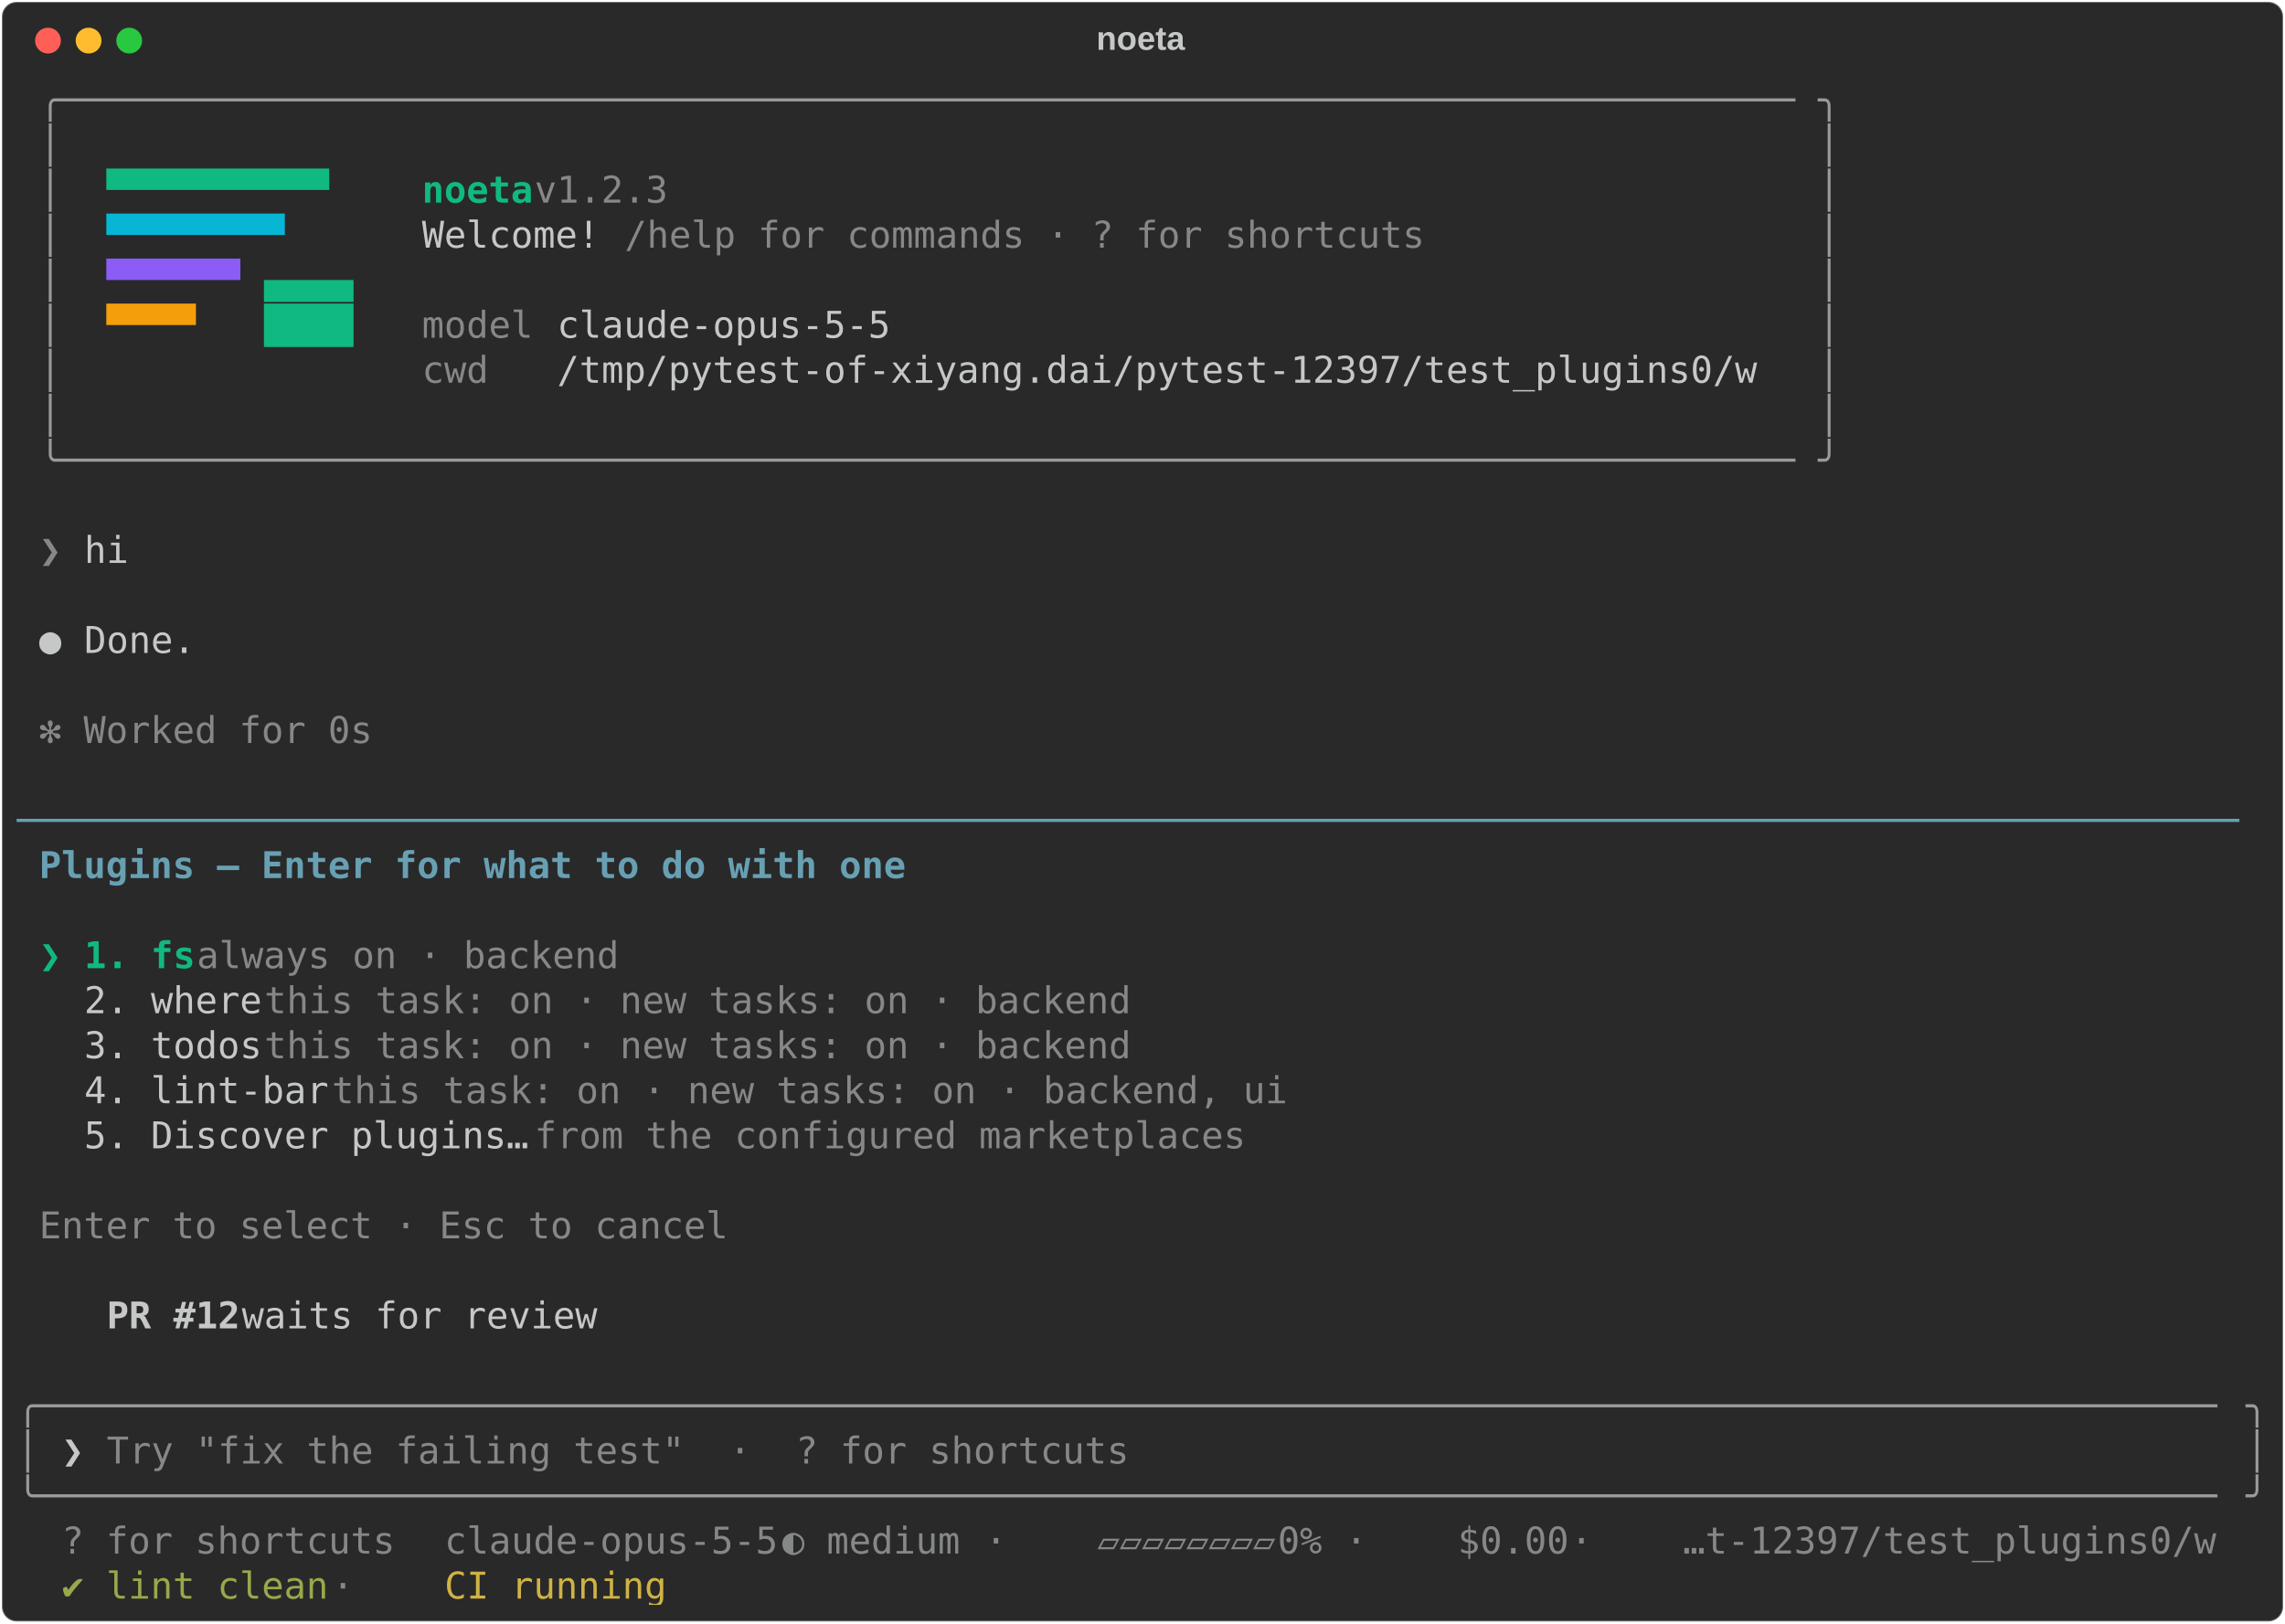
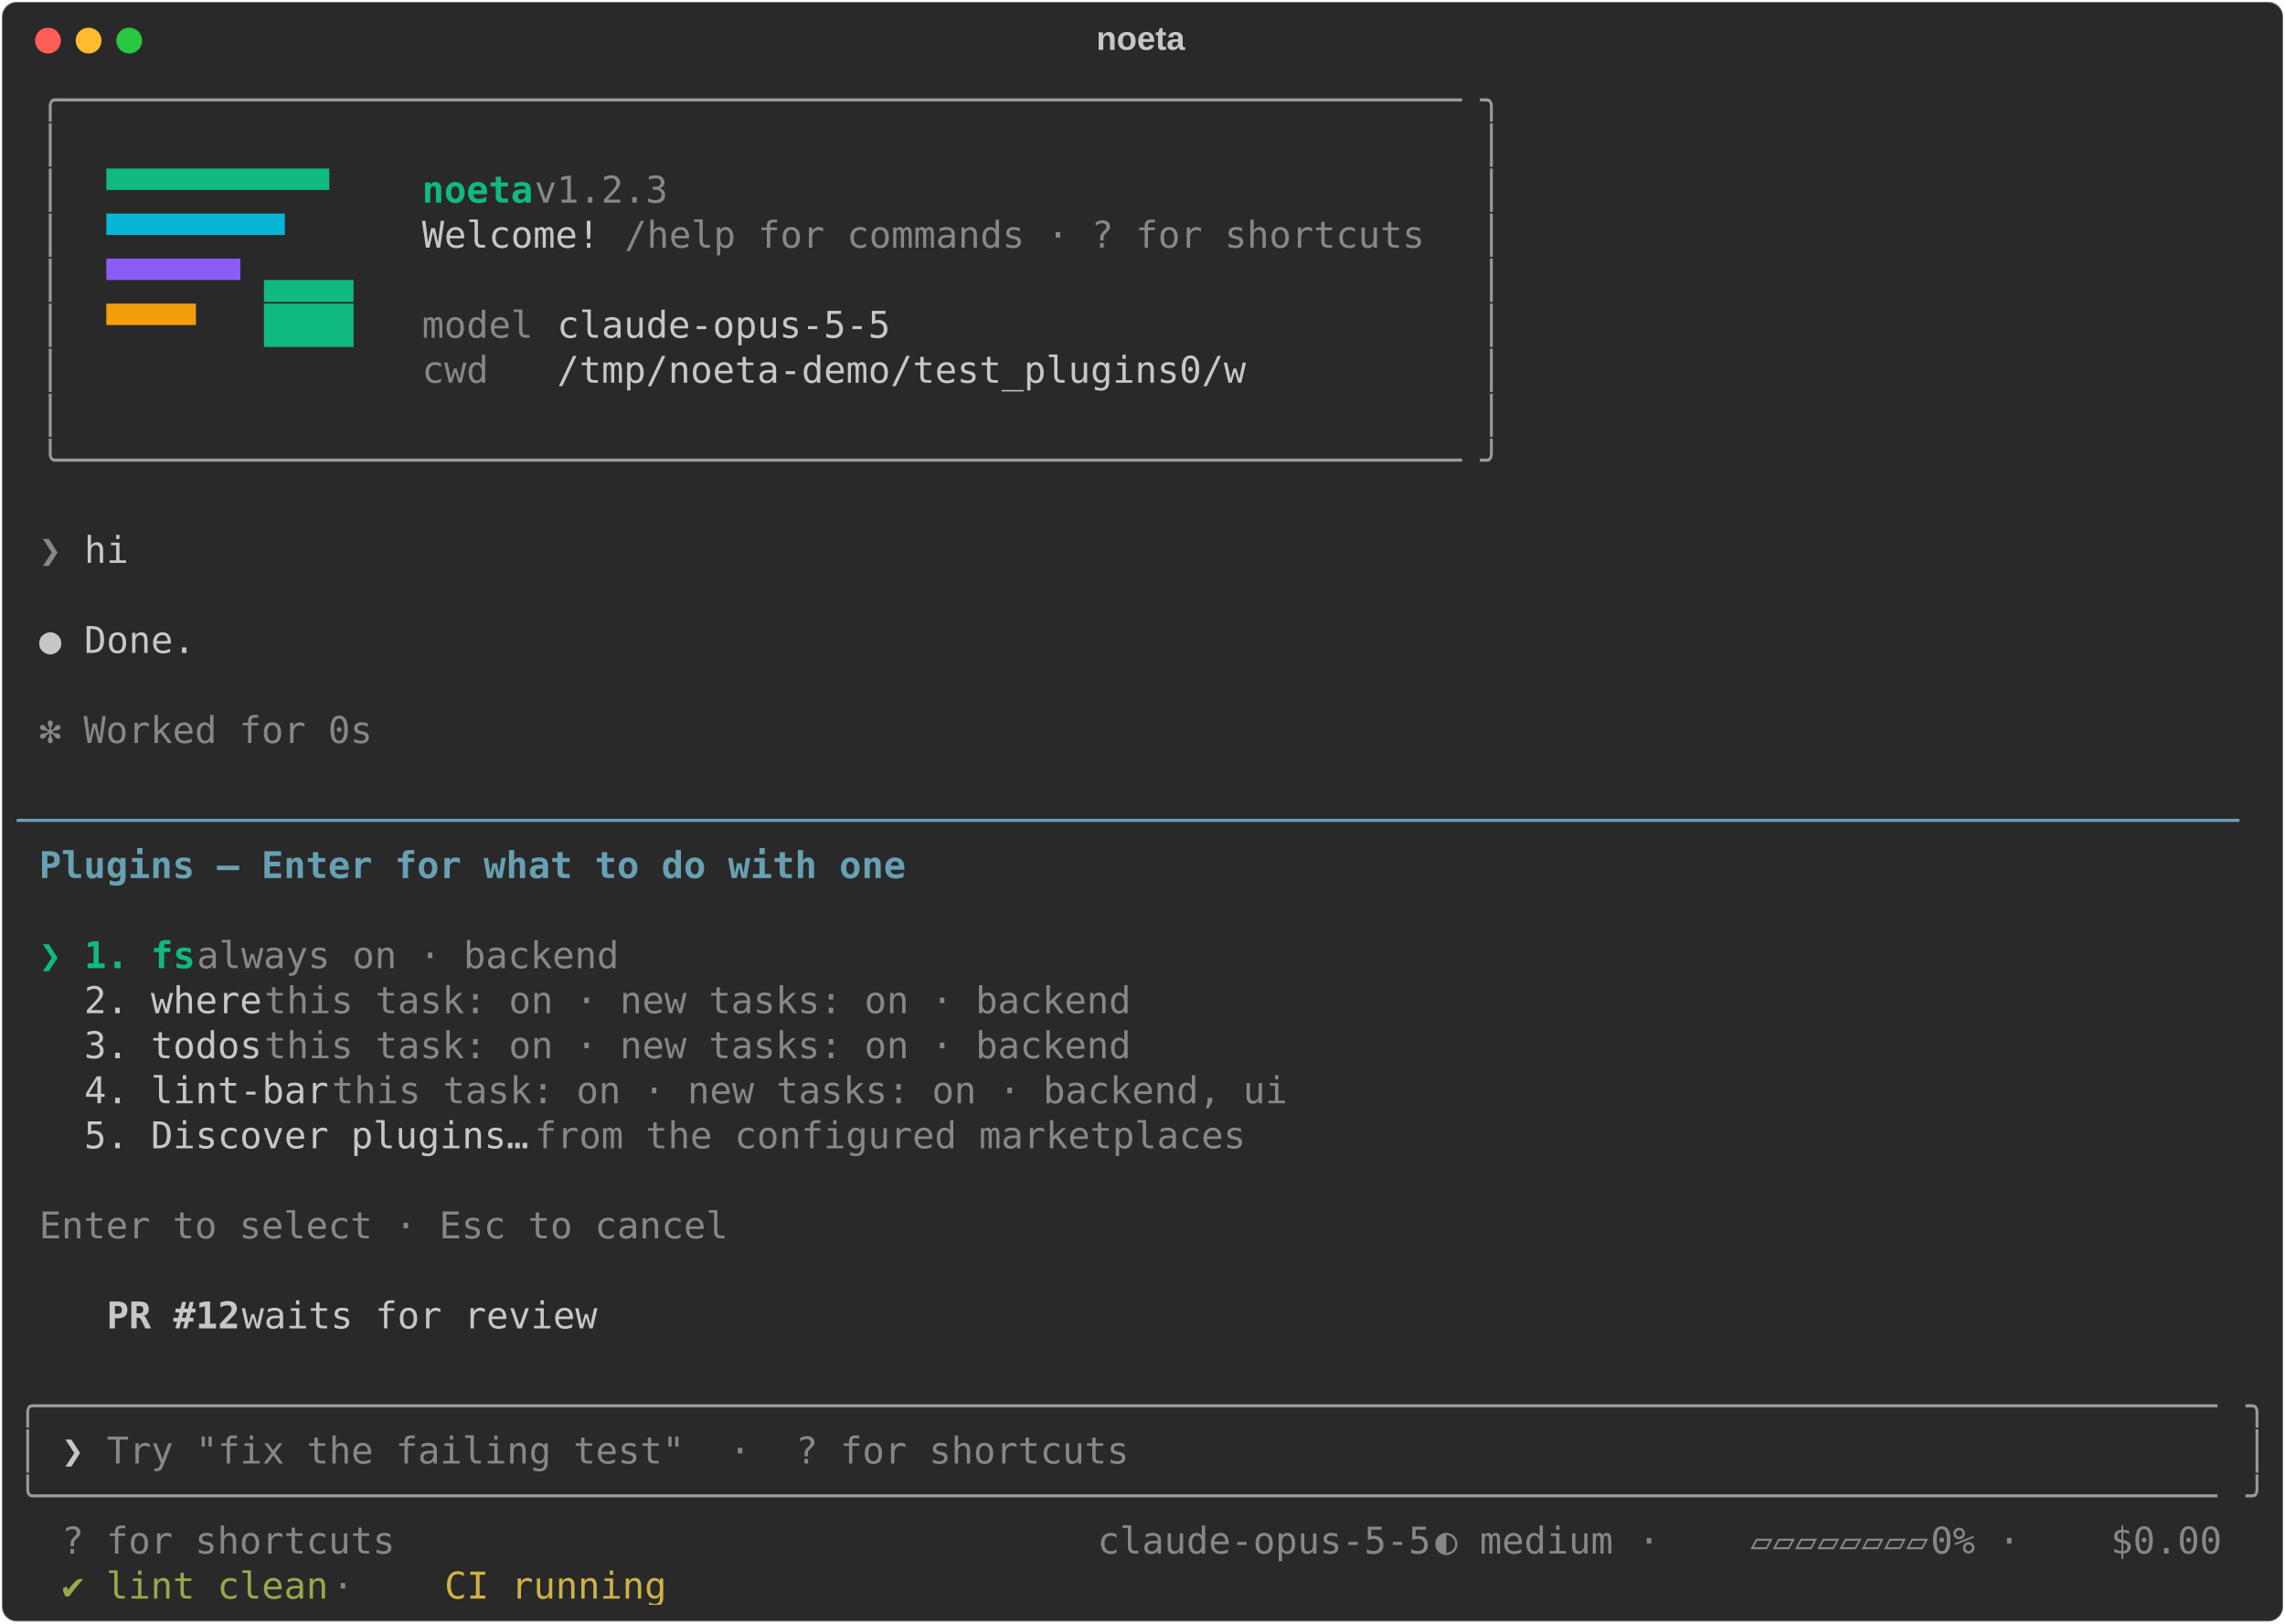
<svg xmlns="http://www.w3.org/2000/svg" class="rich-terminal" viewBox="0 0 1238 879.6">
  <style>

    @font-face {
        font-family: "Fira Code";
        src: local("FiraCode-Regular"),
                url("https://cdnjs.cloudflare.com/ajax/libs/firacode/6.2.0/woff2/FiraCode-Regular.woff2") format("woff2"),
                url("https://cdnjs.cloudflare.com/ajax/libs/firacode/6.2.0/woff/FiraCode-Regular.woff") format("woff");
        font-style: normal;
        font-weight: 400;
    }
    @font-face {
        font-family: "Fira Code";
        src: local("FiraCode-Bold"),
                url("https://cdnjs.cloudflare.com/ajax/libs/firacode/6.2.0/woff2/FiraCode-Bold.woff2") format("woff2"),
                url("https://cdnjs.cloudflare.com/ajax/libs/firacode/6.2.0/woff/FiraCode-Bold.woff") format("woff");
        font-style: bold;
        font-weight: 700;
    }

-     .terminal-769402549-matrix {
+     .terminal-3932527363-matrix {
        font-family: Fira Code, monospace;
        font-size: 20px;
        line-height: 24.4px;
        font-variant-east-asian: full-width;
    }

-     .terminal-769402549-title {
+     .terminal-3932527363-title {
        font-size: 18px;
        font-weight: bold;
        font-family: arial;
    }

-     .terminal-769402549-r1 { fill: #c5c8c6 }
- .terminal-769402549-r2 { fill: #9a9b99 }
- .terminal-769402549-r3 { fill: #10b981 }
- .terminal-769402549-r4 { fill: #10b981;font-weight: bold }
- .terminal-769402549-r5 { fill: #868887 }
- .terminal-769402549-r6 { fill: #06b6d4 }
- .terminal-769402549-r7 { fill: #8b5cf6 }
- .terminal-769402549-r8 { fill: #f59e0b }
- .terminal-769402549-r9 { fill: #68a0b3 }
- .terminal-769402549-r10 { fill: #68a0b3;font-weight: bold }
- .terminal-769402549-r11 { fill: #c5c8c6;font-weight: bold }
- .terminal-769402549-r12 { fill: #98a84b }
- .terminal-769402549-r13 { fill: #d0b344 }
+     .terminal-3932527363-r1 { fill: #c5c8c6 }
+ .terminal-3932527363-r2 { fill: #9a9b99 }
+ .terminal-3932527363-r3 { fill: #10b981 }
+ .terminal-3932527363-r4 { fill: #10b981;font-weight: bold }
+ .terminal-3932527363-r5 { fill: #868887 }
+ .terminal-3932527363-r6 { fill: #06b6d4 }
+ .terminal-3932527363-r7 { fill: #8b5cf6 }
+ .terminal-3932527363-r8 { fill: #f59e0b }
+ .terminal-3932527363-r9 { fill: #68a0b3 }
+ .terminal-3932527363-r10 { fill: #68a0b3;font-weight: bold }
+ .terminal-3932527363-r11 { fill: #c5c8c6;font-weight: bold }
+ .terminal-3932527363-r12 { fill: #98a84b }
+ .terminal-3932527363-r13 { fill: #d0b344 }
    </style>
  <defs>
-     <clipPath id="terminal-769402549-clip-terminal">
+     <clipPath id="terminal-3932527363-clip-terminal">
      <rect x="0" y="0" width="1219.0" height="828.6" />
    </clipPath>
-     <clipPath id="terminal-769402549-line-0">
+     <clipPath id="terminal-3932527363-line-0">
      <rect x="0" y="1.5" width="1220" height="24.65" />
    </clipPath>
-     <clipPath id="terminal-769402549-line-1">
+     <clipPath id="terminal-3932527363-line-1">
      <rect x="0" y="25.9" width="1220" height="24.65" />
    </clipPath>
-     <clipPath id="terminal-769402549-line-2">
+     <clipPath id="terminal-3932527363-line-2">
      <rect x="0" y="50.3" width="1220" height="24.65" />
    </clipPath>
-     <clipPath id="terminal-769402549-line-3">
+     <clipPath id="terminal-3932527363-line-3">
      <rect x="0" y="74.7" width="1220" height="24.65" />
    </clipPath>
-     <clipPath id="terminal-769402549-line-4">
+     <clipPath id="terminal-3932527363-line-4">
      <rect x="0" y="99.1" width="1220" height="24.65" />
    </clipPath>
-     <clipPath id="terminal-769402549-line-5">
+     <clipPath id="terminal-3932527363-line-5">
      <rect x="0" y="123.5" width="1220" height="24.65" />
    </clipPath>
-     <clipPath id="terminal-769402549-line-6">
+     <clipPath id="terminal-3932527363-line-6">
      <rect x="0" y="147.9" width="1220" height="24.65" />
    </clipPath>
-     <clipPath id="terminal-769402549-line-7">
+     <clipPath id="terminal-3932527363-line-7">
      <rect x="0" y="172.3" width="1220" height="24.65" />
    </clipPath>
-     <clipPath id="terminal-769402549-line-8">
+     <clipPath id="terminal-3932527363-line-8">
      <rect x="0" y="196.7" width="1220" height="24.65" />
    </clipPath>
-     <clipPath id="terminal-769402549-line-9">
+     <clipPath id="terminal-3932527363-line-9">
      <rect x="0" y="221.1" width="1220" height="24.65" />
    </clipPath>
-     <clipPath id="terminal-769402549-line-10">
+     <clipPath id="terminal-3932527363-line-10">
      <rect x="0" y="245.5" width="1220" height="24.65" />
    </clipPath>
-     <clipPath id="terminal-769402549-line-11">
+     <clipPath id="terminal-3932527363-line-11">
      <rect x="0" y="269.9" width="1220" height="24.65" />
    </clipPath>
-     <clipPath id="terminal-769402549-line-12">
+     <clipPath id="terminal-3932527363-line-12">
      <rect x="0" y="294.3" width="1220" height="24.65" />
    </clipPath>
-     <clipPath id="terminal-769402549-line-13">
+     <clipPath id="terminal-3932527363-line-13">
      <rect x="0" y="318.7" width="1220" height="24.65" />
    </clipPath>
-     <clipPath id="terminal-769402549-line-14">
+     <clipPath id="terminal-3932527363-line-14">
      <rect x="0" y="343.1" width="1220" height="24.65" />
    </clipPath>
-     <clipPath id="terminal-769402549-line-15">
+     <clipPath id="terminal-3932527363-line-15">
      <rect x="0" y="367.5" width="1220" height="24.65" />
    </clipPath>
-     <clipPath id="terminal-769402549-line-16">
+     <clipPath id="terminal-3932527363-line-16">
      <rect x="0" y="391.9" width="1220" height="24.65" />
    </clipPath>
-     <clipPath id="terminal-769402549-line-17">
+     <clipPath id="terminal-3932527363-line-17">
      <rect x="0" y="416.3" width="1220" height="24.65" />
    </clipPath>
-     <clipPath id="terminal-769402549-line-18">
+     <clipPath id="terminal-3932527363-line-18">
      <rect x="0" y="440.7" width="1220" height="24.65" />
    </clipPath>
-     <clipPath id="terminal-769402549-line-19">
+     <clipPath id="terminal-3932527363-line-19">
      <rect x="0" y="465.1" width="1220" height="24.65" />
    </clipPath>
-     <clipPath id="terminal-769402549-line-20">
+     <clipPath id="terminal-3932527363-line-20">
      <rect x="0" y="489.5" width="1220" height="24.65" />
    </clipPath>
-     <clipPath id="terminal-769402549-line-21">
+     <clipPath id="terminal-3932527363-line-21">
      <rect x="0" y="513.9" width="1220" height="24.65" />
    </clipPath>
-     <clipPath id="terminal-769402549-line-22">
+     <clipPath id="terminal-3932527363-line-22">
      <rect x="0" y="538.3" width="1220" height="24.65" />
    </clipPath>
-     <clipPath id="terminal-769402549-line-23">
+     <clipPath id="terminal-3932527363-line-23">
      <rect x="0" y="562.7" width="1220" height="24.65" />
    </clipPath>
-     <clipPath id="terminal-769402549-line-24">
+     <clipPath id="terminal-3932527363-line-24">
      <rect x="0" y="587.1" width="1220" height="24.65" />
    </clipPath>
-     <clipPath id="terminal-769402549-line-25">
+     <clipPath id="terminal-3932527363-line-25">
      <rect x="0" y="611.5" width="1220" height="24.65" />
    </clipPath>
-     <clipPath id="terminal-769402549-line-26">
+     <clipPath id="terminal-3932527363-line-26">
      <rect x="0" y="635.9" width="1220" height="24.65" />
    </clipPath>
-     <clipPath id="terminal-769402549-line-27">
+     <clipPath id="terminal-3932527363-line-27">
      <rect x="0" y="660.3" width="1220" height="24.65" />
    </clipPath>
-     <clipPath id="terminal-769402549-line-28">
+     <clipPath id="terminal-3932527363-line-28">
      <rect x="0" y="684.7" width="1220" height="24.65" />
    </clipPath>
-     <clipPath id="terminal-769402549-line-29">
+     <clipPath id="terminal-3932527363-line-29">
      <rect x="0" y="709.1" width="1220" height="24.65" />
    </clipPath>
-     <clipPath id="terminal-769402549-line-30">
+     <clipPath id="terminal-3932527363-line-30">
      <rect x="0" y="733.5" width="1220" height="24.65" />
    </clipPath>
-     <clipPath id="terminal-769402549-line-31">
+     <clipPath id="terminal-3932527363-line-31">
      <rect x="0" y="757.9" width="1220" height="24.65" />
    </clipPath>
-     <clipPath id="terminal-769402549-line-32">
+     <clipPath id="terminal-3932527363-line-32">
      <rect x="0" y="782.3" width="1220" height="24.65" />
    </clipPath>
  </defs>
  <rect fill="#292929" stroke="rgba(255,255,255,0.35)" stroke-width="1" x="1" y="1" width="1236" height="877.6" rx="8" />
-   <text class="terminal-769402549-title" fill="#c5c8c6" text-anchor="middle" x="618" y="27">noeta</text>
+   <text class="terminal-3932527363-title" fill="#c5c8c6" text-anchor="middle" x="618" y="27">noeta</text>
  <g transform="translate(26,22)">
    <circle cx="0" cy="0" r="7" fill="#ff5f57" />
    <circle cx="22" cy="0" r="7" fill="#febc2e" />
    <circle cx="44" cy="0" r="7" fill="#28c840" />
  </g>
-   <g transform="translate(9, 41)" clip-path="url(#terminal-769402549-clip-terminal)">
-     <g class="terminal-769402549-matrix">
-       <text class="terminal-769402549-r2" x="12.2" y="20" textLength="12.2" clip-path="url(#terminal-769402549-line-0)">╭</text>
-       <text class="terminal-769402549-r2" x="24.4" y="20" textLength="951.6" clip-path="url(#terminal-769402549-line-0)">──────────────────────────────────────────────────────────────────────────────</text>
-       <text class="terminal-769402549-r2" x="976" y="20" textLength="12.2" clip-path="url(#terminal-769402549-line-0)">╮</text>
-       <text class="terminal-769402549-r1" x="1220" y="20" textLength="12.2" clip-path="url(#terminal-769402549-line-0)">
- </text>
-       <text class="terminal-769402549-r2" x="12.2" y="44.4" textLength="12.2" clip-path="url(#terminal-769402549-line-1)">│</text>
-       <text class="terminal-769402549-r2" x="976" y="44.4" textLength="12.2" clip-path="url(#terminal-769402549-line-1)">│</text>
-       <text class="terminal-769402549-r1" x="1220" y="44.4" textLength="12.2" clip-path="url(#terminal-769402549-line-1)">
- </text>
-       <text class="terminal-769402549-r2" x="12.2" y="68.8" textLength="12.2" clip-path="url(#terminal-769402549-line-2)">│</text>
-       <text class="terminal-769402549-r3" x="48.8" y="68.8" textLength="122" clip-path="url(#terminal-769402549-line-2)">▀▀▀▀▀▀▀▀▀▀</text>
-       <text class="terminal-769402549-r4" x="219.6" y="68.8" textLength="61" clip-path="url(#terminal-769402549-line-2)">noeta</text>
-       <text class="terminal-769402549-r5" x="280.6" y="68.8" textLength="97.6" clip-path="url(#terminal-769402549-line-2)">  v1.2.3</text>
-       <text class="terminal-769402549-r2" x="976" y="68.8" textLength="12.2" clip-path="url(#terminal-769402549-line-2)">│</text>
-       <text class="terminal-769402549-r1" x="1220" y="68.8" textLength="12.2" clip-path="url(#terminal-769402549-line-2)">
- </text>
-       <text class="terminal-769402549-r2" x="12.2" y="93.2" textLength="12.2" clip-path="url(#terminal-769402549-line-3)">│</text>
-       <text class="terminal-769402549-r6" x="48.8" y="93.2" textLength="97.6" clip-path="url(#terminal-769402549-line-3)">▀▀▀▀▀▀▀▀</text>
-       <text class="terminal-769402549-r1" x="219.6" y="93.2" textLength="109.8" clip-path="url(#terminal-769402549-line-3)">Welcome! </text>
-       <text class="terminal-769402549-r5" x="329.4" y="93.2" textLength="439.2" clip-path="url(#terminal-769402549-line-3)">/help for commands · ? for shortcuts</text>
-       <text class="terminal-769402549-r2" x="976" y="93.2" textLength="12.2" clip-path="url(#terminal-769402549-line-3)">│</text>
-       <text class="terminal-769402549-r1" x="1220" y="93.2" textLength="12.2" clip-path="url(#terminal-769402549-line-3)">
- </text>
-       <text class="terminal-769402549-r2" x="12.2" y="117.6" textLength="12.2" clip-path="url(#terminal-769402549-line-4)">│</text>
-       <text class="terminal-769402549-r7" x="48.8" y="117.6" textLength="73.2" clip-path="url(#terminal-769402549-line-4)">▀▀▀▀▀▀</text>
-       <text class="terminal-769402549-r3" x="134.2" y="117.6" textLength="48.8" clip-path="url(#terminal-769402549-line-4)">▄▄▄▄</text>
-       <text class="terminal-769402549-r2" x="976" y="117.6" textLength="12.2" clip-path="url(#terminal-769402549-line-4)">│</text>
-       <text class="terminal-769402549-r1" x="1220" y="117.6" textLength="12.2" clip-path="url(#terminal-769402549-line-4)">
- </text>
-       <text class="terminal-769402549-r2" x="12.2" y="142" textLength="12.2" clip-path="url(#terminal-769402549-line-5)">│</text>
-       <text class="terminal-769402549-r8" x="48.8" y="142" textLength="48.8" clip-path="url(#terminal-769402549-line-5)">▀▀▀▀</text>
-       <text class="terminal-769402549-r3" x="134.2" y="142" textLength="48.8" clip-path="url(#terminal-769402549-line-5)">████</text>
-       <text class="terminal-769402549-r5" x="219.6" y="142" textLength="73.2" clip-path="url(#terminal-769402549-line-5)">model </text>
-       <text class="terminal-769402549-r1" x="292.8" y="142" textLength="183" clip-path="url(#terminal-769402549-line-5)">claude-opus-5-5</text>
-       <text class="terminal-769402549-r2" x="976" y="142" textLength="12.2" clip-path="url(#terminal-769402549-line-5)">│</text>
-       <text class="terminal-769402549-r1" x="1220" y="142" textLength="12.2" clip-path="url(#terminal-769402549-line-5)">
- </text>
-       <text class="terminal-769402549-r2" x="12.2" y="166.4" textLength="12.2" clip-path="url(#terminal-769402549-line-6)">│</text>
-       <text class="terminal-769402549-r5" x="219.6" y="166.4" textLength="73.2" clip-path="url(#terminal-769402549-line-6)">cwd   </text>
-       <text class="terminal-769402549-r1" x="292.8" y="166.4" textLength="658.8" clip-path="url(#terminal-769402549-line-6)">/tmp/pytest-of-xiyang.dai/pytest-12397/test_plugins0/w</text>
-       <text class="terminal-769402549-r2" x="976" y="166.4" textLength="12.2" clip-path="url(#terminal-769402549-line-6)">│</text>
-       <text class="terminal-769402549-r1" x="1220" y="166.4" textLength="12.2" clip-path="url(#terminal-769402549-line-6)">
- </text>
-       <text class="terminal-769402549-r2" x="12.2" y="190.8" textLength="12.2" clip-path="url(#terminal-769402549-line-7)">│</text>
-       <text class="terminal-769402549-r2" x="976" y="190.8" textLength="12.2" clip-path="url(#terminal-769402549-line-7)">│</text>
-       <text class="terminal-769402549-r1" x="1220" y="190.8" textLength="12.2" clip-path="url(#terminal-769402549-line-7)">
- </text>
-       <text class="terminal-769402549-r2" x="12.2" y="215.2" textLength="12.2" clip-path="url(#terminal-769402549-line-8)">╰</text>
-       <text class="terminal-769402549-r2" x="24.4" y="215.2" textLength="951.6" clip-path="url(#terminal-769402549-line-8)">──────────────────────────────────────────────────────────────────────────────</text>
-       <text class="terminal-769402549-r2" x="976" y="215.2" textLength="12.2" clip-path="url(#terminal-769402549-line-8)">╯</text>
-       <text class="terminal-769402549-r1" x="1220" y="215.2" textLength="12.2" clip-path="url(#terminal-769402549-line-8)">
- </text>
-       <text class="terminal-769402549-r1" x="1220" y="239.6" textLength="12.2" clip-path="url(#terminal-769402549-line-9)">
- </text>
-       <text class="terminal-769402549-r5" x="12.2" y="264" textLength="24.4" clip-path="url(#terminal-769402549-line-10)">❯ </text>
-       <text class="terminal-769402549-r1" x="36.6" y="264" textLength="24.4" clip-path="url(#terminal-769402549-line-10)">hi</text>
-       <text class="terminal-769402549-r1" x="1220" y="264" textLength="12.2" clip-path="url(#terminal-769402549-line-10)">
- </text>
-       <text class="terminal-769402549-r1" x="1220" y="288.4" textLength="12.2" clip-path="url(#terminal-769402549-line-11)">
- </text>
-       <text class="terminal-769402549-r1" x="12.2" y="312.8" textLength="12.2" clip-path="url(#terminal-769402549-line-12)">●</text>
-       <text class="terminal-769402549-r1" x="36.6" y="312.8" textLength="61" clip-path="url(#terminal-769402549-line-12)">Done.</text>
-       <text class="terminal-769402549-r1" x="1220" y="312.8" textLength="12.2" clip-path="url(#terminal-769402549-line-12)">
- </text>
-       <text class="terminal-769402549-r1" x="1220" y="337.2" textLength="12.2" clip-path="url(#terminal-769402549-line-13)">
- </text>
-       <text class="terminal-769402549-r5" x="12.2" y="361.6" textLength="183" clip-path="url(#terminal-769402549-line-14)">✻ Worked for 0s</text>
-       <text class="terminal-769402549-r1" x="1220" y="361.6" textLength="12.2" clip-path="url(#terminal-769402549-line-14)">
- </text>
-       <text class="terminal-769402549-r1" x="1220" y="386" textLength="12.2" clip-path="url(#terminal-769402549-line-15)">
- </text>
-       <text class="terminal-769402549-r9" x="0" y="410.4" textLength="1220" clip-path="url(#terminal-769402549-line-16)">────────────────────────────────────────────────────────────────────────────────────────────────────</text>
-       <text class="terminal-769402549-r1" x="1220" y="410.4" textLength="12.2" clip-path="url(#terminal-769402549-line-16)">
- </text>
-       <text class="terminal-769402549-r10" x="12.2" y="434.8" textLength="475.8" clip-path="url(#terminal-769402549-line-17)">Plugins — Enter for what to do with one</text>
-       <text class="terminal-769402549-r1" x="1220" y="434.8" textLength="12.2" clip-path="url(#terminal-769402549-line-17)">
- </text>
-       <text class="terminal-769402549-r1" x="1220" y="459.2" textLength="12.2" clip-path="url(#terminal-769402549-line-18)">
- </text>
-       <text class="terminal-769402549-r4" x="12.2" y="483.6" textLength="24.4" clip-path="url(#terminal-769402549-line-19)">❯ </text>
-       <text class="terminal-769402549-r4" x="36.6" y="483.6" textLength="61" clip-path="url(#terminal-769402549-line-19)">1. fs</text>
-       <text class="terminal-769402549-r5" x="97.6" y="483.6" textLength="256.2" clip-path="url(#terminal-769402549-line-19)">  always on · backend</text>
-       <text class="terminal-769402549-r1" x="1220" y="483.6" textLength="12.2" clip-path="url(#terminal-769402549-line-19)">
- </text>
-       <text class="terminal-769402549-r1" x="36.6" y="508" textLength="97.6" clip-path="url(#terminal-769402549-line-20)">2. where</text>
-       <text class="terminal-769402549-r5" x="134.2" y="508" textLength="500.2" clip-path="url(#terminal-769402549-line-20)">  this task: on · new tasks: on · backend</text>
-       <text class="terminal-769402549-r1" x="1220" y="508" textLength="12.2" clip-path="url(#terminal-769402549-line-20)">
- </text>
-       <text class="terminal-769402549-r1" x="36.6" y="532.4" textLength="97.6" clip-path="url(#terminal-769402549-line-21)">3. todos</text>
-       <text class="terminal-769402549-r5" x="134.2" y="532.4" textLength="500.2" clip-path="url(#terminal-769402549-line-21)">  this task: on · new tasks: on · backend</text>
-       <text class="terminal-769402549-r1" x="1220" y="532.4" textLength="12.2" clip-path="url(#terminal-769402549-line-21)">
- </text>
-       <text class="terminal-769402549-r1" x="36.6" y="556.8" textLength="134.2" clip-path="url(#terminal-769402549-line-22)">4. lint-bar</text>
-       <text class="terminal-769402549-r5" x="170.8" y="556.8" textLength="549" clip-path="url(#terminal-769402549-line-22)">  this task: on · new tasks: on · backend, ui</text>
-       <text class="terminal-769402549-r1" x="1220" y="556.8" textLength="12.2" clip-path="url(#terminal-769402549-line-22)">
- </text>
-       <text class="terminal-769402549-r1" x="36.6" y="581.2" textLength="244" clip-path="url(#terminal-769402549-line-23)">5. Discover plugins…</text>
-       <text class="terminal-769402549-r5" x="280.6" y="581.2" textLength="414.8" clip-path="url(#terminal-769402549-line-23)">  from the configured marketplaces</text>
-       <text class="terminal-769402549-r1" x="1220" y="581.2" textLength="12.2" clip-path="url(#terminal-769402549-line-23)">
- </text>
-       <text class="terminal-769402549-r1" x="1220" y="605.6" textLength="12.2" clip-path="url(#terminal-769402549-line-24)">
- </text>
-       <text class="terminal-769402549-r5" x="12.2" y="630" textLength="378.2" clip-path="url(#terminal-769402549-line-25)">Enter to select · Esc to cancel</text>
-       <text class="terminal-769402549-r1" x="1220" y="630" textLength="12.2" clip-path="url(#terminal-769402549-line-25)">
- </text>
-       <text class="terminal-769402549-r1" x="1220" y="654.4" textLength="12.2" clip-path="url(#terminal-769402549-line-26)">
- </text>
-       <text class="terminal-769402549-r11" x="48.8" y="678.8" textLength="73.2" clip-path="url(#terminal-769402549-line-27)">PR #12</text>
-       <text class="terminal-769402549-r1" x="122" y="678.8" textLength="207.4" clip-path="url(#terminal-769402549-line-27)"> waits for review</text>
-       <text class="terminal-769402549-r1" x="1220" y="678.8" textLength="12.2" clip-path="url(#terminal-769402549-line-27)">
- </text>
-       <text class="terminal-769402549-r1" x="1220" y="703.2" textLength="12.2" clip-path="url(#terminal-769402549-line-28)">
- </text>
-       <text class="terminal-769402549-r2" x="0" y="727.6" textLength="12.2" clip-path="url(#terminal-769402549-line-29)">╭</text>
-       <text class="terminal-769402549-r2" x="12.2" y="727.6" textLength="1195.6" clip-path="url(#terminal-769402549-line-29)">──────────────────────────────────────────────────────────────────────────────────────────────────</text>
-       <text class="terminal-769402549-r2" x="1207.8" y="727.6" textLength="12.2" clip-path="url(#terminal-769402549-line-29)">╮</text>
-       <text class="terminal-769402549-r1" x="1220" y="727.6" textLength="12.2" clip-path="url(#terminal-769402549-line-29)">
- </text>
-       <text class="terminal-769402549-r2" x="0" y="752" textLength="12.2" clip-path="url(#terminal-769402549-line-30)">│</text>
-       <text class="terminal-769402549-r1" x="24.4" y="752" textLength="12.2" clip-path="url(#terminal-769402549-line-30)">❯</text>
-       <text class="terminal-769402549-r5" x="48.8" y="752" textLength="561.2" clip-path="url(#terminal-769402549-line-30)">Try "fix the failing test"  ·  ? for shortcuts</text>
-       <text class="terminal-769402549-r2" x="1207.8" y="752" textLength="12.2" clip-path="url(#terminal-769402549-line-30)">│</text>
-       <text class="terminal-769402549-r1" x="1220" y="752" textLength="12.2" clip-path="url(#terminal-769402549-line-30)">
- </text>
-       <text class="terminal-769402549-r2" x="0" y="776.4" textLength="12.2" clip-path="url(#terminal-769402549-line-31)">╰</text>
-       <text class="terminal-769402549-r2" x="12.2" y="776.4" textLength="1195.6" clip-path="url(#terminal-769402549-line-31)">──────────────────────────────────────────────────────────────────────────────────────────────────</text>
-       <text class="terminal-769402549-r2" x="1207.8" y="776.4" textLength="12.2" clip-path="url(#terminal-769402549-line-31)">╯</text>
-       <text class="terminal-769402549-r1" x="1220" y="776.4" textLength="12.2" clip-path="url(#terminal-769402549-line-31)">
- </text>
-       <text class="terminal-769402549-r5" x="24.4" y="800.8" textLength="183" clip-path="url(#terminal-769402549-line-32)">? for shortcuts</text>
-       <text class="terminal-769402549-r5" x="231.8" y="800.8" textLength="183" clip-path="url(#terminal-769402549-line-32)">claude-opus-5-5</text>
-       <text class="terminal-769402549-r5" x="414.8" y="800.8" textLength="109.8" clip-path="url(#terminal-769402549-line-32)"> ◐ medium</text>
-       <text class="terminal-769402549-r5" x="524.6" y="800.8" textLength="61" clip-path="url(#terminal-769402549-line-32)">  ·  </text>
-       <text class="terminal-769402549-r5" x="585.6" y="800.8" textLength="97.6" clip-path="url(#terminal-769402549-line-32)">▱▱▱▱▱▱▱▱</text>
-       <text class="terminal-769402549-r5" x="683.2" y="800.8" textLength="36.6" clip-path="url(#terminal-769402549-line-32)"> 0%</text>
-       <text class="terminal-769402549-r5" x="719.8" y="800.8" textLength="61" clip-path="url(#terminal-769402549-line-32)">  ·  </text>
-       <text class="terminal-769402549-r5" x="780.8" y="800.8" textLength="61" clip-path="url(#terminal-769402549-line-32)">$0.00</text>
-       <text class="terminal-769402549-r5" x="841.8" y="800.8" textLength="61" clip-path="url(#terminal-769402549-line-32)">  ·  </text>
-       <text class="terminal-769402549-r5" x="902.8" y="800.8" textLength="292.8" clip-path="url(#terminal-769402549-line-32)">…t-12397/test_plugins0/w</text>
-       <text class="terminal-769402549-r1" x="1220" y="800.8" textLength="12.2" clip-path="url(#terminal-769402549-line-32)">
- </text>
-       <text class="terminal-769402549-r12" x="24.4" y="825.2" textLength="146.4" clip-path="url(#terminal-769402549-line-33)">✔ lint clean</text>
-       <text class="terminal-769402549-r5" x="170.8" y="825.2" textLength="61" clip-path="url(#terminal-769402549-line-33)">  ·  </text>
-       <text class="terminal-769402549-r13" x="231.8" y="825.2" textLength="122" clip-path="url(#terminal-769402549-line-33)">CI running</text>
+   <g transform="translate(9, 41)" clip-path="url(#terminal-3932527363-clip-terminal)">
+     <g class="terminal-3932527363-matrix">
+       <text class="terminal-3932527363-r2" x="12.2" y="20" textLength="12.2" clip-path="url(#terminal-3932527363-line-0)">╭</text>
+       <text class="terminal-3932527363-r2" x="24.4" y="20" textLength="768.6" clip-path="url(#terminal-3932527363-line-0)">───────────────────────────────────────────────────────────────</text>
+       <text class="terminal-3932527363-r2" x="793" y="20" textLength="12.2" clip-path="url(#terminal-3932527363-line-0)">╮</text>
+       <text class="terminal-3932527363-r1" x="1220" y="20" textLength="12.2" clip-path="url(#terminal-3932527363-line-0)">
+ </text>
+       <text class="terminal-3932527363-r2" x="12.2" y="44.4" textLength="12.2" clip-path="url(#terminal-3932527363-line-1)">│</text>
+       <text class="terminal-3932527363-r2" x="793" y="44.4" textLength="12.2" clip-path="url(#terminal-3932527363-line-1)">│</text>
+       <text class="terminal-3932527363-r1" x="1220" y="44.4" textLength="12.2" clip-path="url(#terminal-3932527363-line-1)">
+ </text>
+       <text class="terminal-3932527363-r2" x="12.2" y="68.8" textLength="12.2" clip-path="url(#terminal-3932527363-line-2)">│</text>
+       <text class="terminal-3932527363-r3" x="48.8" y="68.8" textLength="122" clip-path="url(#terminal-3932527363-line-2)">▀▀▀▀▀▀▀▀▀▀</text>
+       <text class="terminal-3932527363-r4" x="219.6" y="68.8" textLength="61" clip-path="url(#terminal-3932527363-line-2)">noeta</text>
+       <text class="terminal-3932527363-r5" x="280.6" y="68.8" textLength="97.6" clip-path="url(#terminal-3932527363-line-2)">  v1.2.3</text>
+       <text class="terminal-3932527363-r2" x="793" y="68.8" textLength="12.2" clip-path="url(#terminal-3932527363-line-2)">│</text>
+       <text class="terminal-3932527363-r1" x="1220" y="68.8" textLength="12.2" clip-path="url(#terminal-3932527363-line-2)">
+ </text>
+       <text class="terminal-3932527363-r2" x="12.2" y="93.2" textLength="12.2" clip-path="url(#terminal-3932527363-line-3)">│</text>
+       <text class="terminal-3932527363-r6" x="48.8" y="93.2" textLength="97.6" clip-path="url(#terminal-3932527363-line-3)">▀▀▀▀▀▀▀▀</text>
+       <text class="terminal-3932527363-r1" x="219.6" y="93.2" textLength="109.8" clip-path="url(#terminal-3932527363-line-3)">Welcome! </text>
+       <text class="terminal-3932527363-r5" x="329.4" y="93.2" textLength="439.2" clip-path="url(#terminal-3932527363-line-3)">/help for commands · ? for shortcuts</text>
+       <text class="terminal-3932527363-r2" x="793" y="93.2" textLength="12.2" clip-path="url(#terminal-3932527363-line-3)">│</text>
+       <text class="terminal-3932527363-r1" x="1220" y="93.2" textLength="12.2" clip-path="url(#terminal-3932527363-line-3)">
+ </text>
+       <text class="terminal-3932527363-r2" x="12.2" y="117.6" textLength="12.2" clip-path="url(#terminal-3932527363-line-4)">│</text>
+       <text class="terminal-3932527363-r7" x="48.8" y="117.6" textLength="73.2" clip-path="url(#terminal-3932527363-line-4)">▀▀▀▀▀▀</text>
+       <text class="terminal-3932527363-r3" x="134.2" y="117.6" textLength="48.8" clip-path="url(#terminal-3932527363-line-4)">▄▄▄▄</text>
+       <text class="terminal-3932527363-r2" x="793" y="117.6" textLength="12.2" clip-path="url(#terminal-3932527363-line-4)">│</text>
+       <text class="terminal-3932527363-r1" x="1220" y="117.6" textLength="12.2" clip-path="url(#terminal-3932527363-line-4)">
+ </text>
+       <text class="terminal-3932527363-r2" x="12.2" y="142" textLength="12.2" clip-path="url(#terminal-3932527363-line-5)">│</text>
+       <text class="terminal-3932527363-r8" x="48.8" y="142" textLength="48.8" clip-path="url(#terminal-3932527363-line-5)">▀▀▀▀</text>
+       <text class="terminal-3932527363-r3" x="134.2" y="142" textLength="48.8" clip-path="url(#terminal-3932527363-line-5)">████</text>
+       <text class="terminal-3932527363-r5" x="219.6" y="142" textLength="73.2" clip-path="url(#terminal-3932527363-line-5)">model </text>
+       <text class="terminal-3932527363-r1" x="292.8" y="142" textLength="183" clip-path="url(#terminal-3932527363-line-5)">claude-opus-5-5</text>
+       <text class="terminal-3932527363-r2" x="793" y="142" textLength="12.2" clip-path="url(#terminal-3932527363-line-5)">│</text>
+       <text class="terminal-3932527363-r1" x="1220" y="142" textLength="12.2" clip-path="url(#terminal-3932527363-line-5)">
+ </text>
+       <text class="terminal-3932527363-r2" x="12.2" y="166.4" textLength="12.2" clip-path="url(#terminal-3932527363-line-6)">│</text>
+       <text class="terminal-3932527363-r5" x="219.6" y="166.4" textLength="73.2" clip-path="url(#terminal-3932527363-line-6)">cwd   </text>
+       <text class="terminal-3932527363-r1" x="292.8" y="166.4" textLength="378.2" clip-path="url(#terminal-3932527363-line-6)">/tmp/noeta-demo/test_plugins0/w</text>
+       <text class="terminal-3932527363-r2" x="793" y="166.4" textLength="12.2" clip-path="url(#terminal-3932527363-line-6)">│</text>
+       <text class="terminal-3932527363-r1" x="1220" y="166.4" textLength="12.2" clip-path="url(#terminal-3932527363-line-6)">
+ </text>
+       <text class="terminal-3932527363-r2" x="12.2" y="190.8" textLength="12.2" clip-path="url(#terminal-3932527363-line-7)">│</text>
+       <text class="terminal-3932527363-r2" x="793" y="190.8" textLength="12.2" clip-path="url(#terminal-3932527363-line-7)">│</text>
+       <text class="terminal-3932527363-r1" x="1220" y="190.8" textLength="12.2" clip-path="url(#terminal-3932527363-line-7)">
+ </text>
+       <text class="terminal-3932527363-r2" x="12.2" y="215.2" textLength="12.2" clip-path="url(#terminal-3932527363-line-8)">╰</text>
+       <text class="terminal-3932527363-r2" x="24.4" y="215.2" textLength="768.6" clip-path="url(#terminal-3932527363-line-8)">───────────────────────────────────────────────────────────────</text>
+       <text class="terminal-3932527363-r2" x="793" y="215.2" textLength="12.2" clip-path="url(#terminal-3932527363-line-8)">╯</text>
+       <text class="terminal-3932527363-r1" x="1220" y="215.2" textLength="12.2" clip-path="url(#terminal-3932527363-line-8)">
+ </text>
+       <text class="terminal-3932527363-r1" x="1220" y="239.6" textLength="12.2" clip-path="url(#terminal-3932527363-line-9)">
+ </text>
+       <text class="terminal-3932527363-r5" x="12.2" y="264" textLength="24.4" clip-path="url(#terminal-3932527363-line-10)">❯ </text>
+       <text class="terminal-3932527363-r1" x="36.6" y="264" textLength="24.4" clip-path="url(#terminal-3932527363-line-10)">hi</text>
+       <text class="terminal-3932527363-r1" x="1220" y="264" textLength="12.2" clip-path="url(#terminal-3932527363-line-10)">
+ </text>
+       <text class="terminal-3932527363-r1" x="1220" y="288.4" textLength="12.2" clip-path="url(#terminal-3932527363-line-11)">
+ </text>
+       <text class="terminal-3932527363-r1" x="12.2" y="312.8" textLength="12.2" clip-path="url(#terminal-3932527363-line-12)">●</text>
+       <text class="terminal-3932527363-r1" x="36.6" y="312.8" textLength="61" clip-path="url(#terminal-3932527363-line-12)">Done.</text>
+       <text class="terminal-3932527363-r1" x="1220" y="312.8" textLength="12.2" clip-path="url(#terminal-3932527363-line-12)">
+ </text>
+       <text class="terminal-3932527363-r1" x="1220" y="337.2" textLength="12.2" clip-path="url(#terminal-3932527363-line-13)">
+ </text>
+       <text class="terminal-3932527363-r5" x="12.2" y="361.6" textLength="183" clip-path="url(#terminal-3932527363-line-14)">✻ Worked for 0s</text>
+       <text class="terminal-3932527363-r1" x="1220" y="361.6" textLength="12.2" clip-path="url(#terminal-3932527363-line-14)">
+ </text>
+       <text class="terminal-3932527363-r1" x="1220" y="386" textLength="12.2" clip-path="url(#terminal-3932527363-line-15)">
+ </text>
+       <text class="terminal-3932527363-r9" x="0" y="410.4" textLength="1220" clip-path="url(#terminal-3932527363-line-16)">────────────────────────────────────────────────────────────────────────────────────────────────────</text>
+       <text class="terminal-3932527363-r1" x="1220" y="410.4" textLength="12.2" clip-path="url(#terminal-3932527363-line-16)">
+ </text>
+       <text class="terminal-3932527363-r10" x="12.2" y="434.8" textLength="475.8" clip-path="url(#terminal-3932527363-line-17)">Plugins — Enter for what to do with one</text>
+       <text class="terminal-3932527363-r1" x="1220" y="434.8" textLength="12.2" clip-path="url(#terminal-3932527363-line-17)">
+ </text>
+       <text class="terminal-3932527363-r1" x="1220" y="459.2" textLength="12.2" clip-path="url(#terminal-3932527363-line-18)">
+ </text>
+       <text class="terminal-3932527363-r4" x="12.2" y="483.6" textLength="24.4" clip-path="url(#terminal-3932527363-line-19)">❯ </text>
+       <text class="terminal-3932527363-r4" x="36.6" y="483.6" textLength="61" clip-path="url(#terminal-3932527363-line-19)">1. fs</text>
+       <text class="terminal-3932527363-r5" x="97.6" y="483.6" textLength="256.2" clip-path="url(#terminal-3932527363-line-19)">  always on · backend</text>
+       <text class="terminal-3932527363-r1" x="1220" y="483.6" textLength="12.2" clip-path="url(#terminal-3932527363-line-19)">
+ </text>
+       <text class="terminal-3932527363-r1" x="36.6" y="508" textLength="97.6" clip-path="url(#terminal-3932527363-line-20)">2. where</text>
+       <text class="terminal-3932527363-r5" x="134.2" y="508" textLength="500.2" clip-path="url(#terminal-3932527363-line-20)">  this task: on · new tasks: on · backend</text>
+       <text class="terminal-3932527363-r1" x="1220" y="508" textLength="12.2" clip-path="url(#terminal-3932527363-line-20)">
+ </text>
+       <text class="terminal-3932527363-r1" x="36.6" y="532.4" textLength="97.6" clip-path="url(#terminal-3932527363-line-21)">3. todos</text>
+       <text class="terminal-3932527363-r5" x="134.2" y="532.4" textLength="500.2" clip-path="url(#terminal-3932527363-line-21)">  this task: on · new tasks: on · backend</text>
+       <text class="terminal-3932527363-r1" x="1220" y="532.4" textLength="12.2" clip-path="url(#terminal-3932527363-line-21)">
+ </text>
+       <text class="terminal-3932527363-r1" x="36.6" y="556.8" textLength="134.2" clip-path="url(#terminal-3932527363-line-22)">4. lint-bar</text>
+       <text class="terminal-3932527363-r5" x="170.8" y="556.8" textLength="549" clip-path="url(#terminal-3932527363-line-22)">  this task: on · new tasks: on · backend, ui</text>
+       <text class="terminal-3932527363-r1" x="1220" y="556.8" textLength="12.2" clip-path="url(#terminal-3932527363-line-22)">
+ </text>
+       <text class="terminal-3932527363-r1" x="36.6" y="581.2" textLength="244" clip-path="url(#terminal-3932527363-line-23)">5. Discover plugins…</text>
+       <text class="terminal-3932527363-r5" x="280.6" y="581.2" textLength="414.8" clip-path="url(#terminal-3932527363-line-23)">  from the configured marketplaces</text>
+       <text class="terminal-3932527363-r1" x="1220" y="581.2" textLength="12.2" clip-path="url(#terminal-3932527363-line-23)">
+ </text>
+       <text class="terminal-3932527363-r1" x="1220" y="605.6" textLength="12.2" clip-path="url(#terminal-3932527363-line-24)">
+ </text>
+       <text class="terminal-3932527363-r5" x="12.2" y="630" textLength="378.2" clip-path="url(#terminal-3932527363-line-25)">Enter to select · Esc to cancel</text>
+       <text class="terminal-3932527363-r1" x="1220" y="630" textLength="12.2" clip-path="url(#terminal-3932527363-line-25)">
+ </text>
+       <text class="terminal-3932527363-r1" x="1220" y="654.4" textLength="12.2" clip-path="url(#terminal-3932527363-line-26)">
+ </text>
+       <text class="terminal-3932527363-r11" x="48.8" y="678.8" textLength="73.2" clip-path="url(#terminal-3932527363-line-27)">PR #12</text>
+       <text class="terminal-3932527363-r1" x="122" y="678.8" textLength="207.4" clip-path="url(#terminal-3932527363-line-27)"> waits for review</text>
+       <text class="terminal-3932527363-r1" x="1220" y="678.8" textLength="12.2" clip-path="url(#terminal-3932527363-line-27)">
+ </text>
+       <text class="terminal-3932527363-r1" x="1220" y="703.2" textLength="12.2" clip-path="url(#terminal-3932527363-line-28)">
+ </text>
+       <text class="terminal-3932527363-r2" x="0" y="727.6" textLength="12.2" clip-path="url(#terminal-3932527363-line-29)">╭</text>
+       <text class="terminal-3932527363-r2" x="12.2" y="727.6" textLength="1195.6" clip-path="url(#terminal-3932527363-line-29)">──────────────────────────────────────────────────────────────────────────────────────────────────</text>
+       <text class="terminal-3932527363-r2" x="1207.8" y="727.6" textLength="12.2" clip-path="url(#terminal-3932527363-line-29)">╮</text>
+       <text class="terminal-3932527363-r1" x="1220" y="727.6" textLength="12.2" clip-path="url(#terminal-3932527363-line-29)">
+ </text>
+       <text class="terminal-3932527363-r2" x="0" y="752" textLength="12.2" clip-path="url(#terminal-3932527363-line-30)">│</text>
+       <text class="terminal-3932527363-r1" x="24.4" y="752" textLength="12.2" clip-path="url(#terminal-3932527363-line-30)">❯</text>
+       <text class="terminal-3932527363-r5" x="48.8" y="752" textLength="561.2" clip-path="url(#terminal-3932527363-line-30)">Try "fix the failing test"  ·  ? for shortcuts</text>
+       <text class="terminal-3932527363-r2" x="1207.8" y="752" textLength="12.2" clip-path="url(#terminal-3932527363-line-30)">│</text>
+       <text class="terminal-3932527363-r1" x="1220" y="752" textLength="12.2" clip-path="url(#terminal-3932527363-line-30)">
+ </text>
+       <text class="terminal-3932527363-r2" x="0" y="776.4" textLength="12.2" clip-path="url(#terminal-3932527363-line-31)">╰</text>
+       <text class="terminal-3932527363-r2" x="12.2" y="776.4" textLength="1195.6" clip-path="url(#terminal-3932527363-line-31)">──────────────────────────────────────────────────────────────────────────────────────────────────</text>
+       <text class="terminal-3932527363-r2" x="1207.8" y="776.4" textLength="12.2" clip-path="url(#terminal-3932527363-line-31)">╯</text>
+       <text class="terminal-3932527363-r1" x="1220" y="776.4" textLength="12.2" clip-path="url(#terminal-3932527363-line-31)">
+ </text>
+       <text class="terminal-3932527363-r5" x="24.4" y="800.8" textLength="183" clip-path="url(#terminal-3932527363-line-32)">? for shortcuts</text>
+       <text class="terminal-3932527363-r5" x="585.6" y="800.8" textLength="183" clip-path="url(#terminal-3932527363-line-32)">claude-opus-5-5</text>
+       <text class="terminal-3932527363-r5" x="768.6" y="800.8" textLength="109.8" clip-path="url(#terminal-3932527363-line-32)"> ◐ medium</text>
+       <text class="terminal-3932527363-r5" x="878.4" y="800.8" textLength="61" clip-path="url(#terminal-3932527363-line-32)">  ·  </text>
+       <text class="terminal-3932527363-r5" x="939.4" y="800.8" textLength="97.6" clip-path="url(#terminal-3932527363-line-32)">▱▱▱▱▱▱▱▱</text>
+       <text class="terminal-3932527363-r5" x="1037" y="800.8" textLength="36.6" clip-path="url(#terminal-3932527363-line-32)"> 0%</text>
+       <text class="terminal-3932527363-r5" x="1073.6" y="800.8" textLength="61" clip-path="url(#terminal-3932527363-line-32)">  ·  </text>
+       <text class="terminal-3932527363-r5" x="1134.6" y="800.8" textLength="61" clip-path="url(#terminal-3932527363-line-32)">$0.00</text>
+       <text class="terminal-3932527363-r1" x="1220" y="800.8" textLength="12.2" clip-path="url(#terminal-3932527363-line-32)">
+ </text>
+       <text class="terminal-3932527363-r12" x="24.4" y="825.2" textLength="146.4" clip-path="url(#terminal-3932527363-line-33)">✔ lint clean</text>
+       <text class="terminal-3932527363-r5" x="170.8" y="825.2" textLength="61" clip-path="url(#terminal-3932527363-line-33)">  ·  </text>
+       <text class="terminal-3932527363-r13" x="231.8" y="825.2" textLength="122" clip-path="url(#terminal-3932527363-line-33)">CI running</text>
    </g>
  </g>
</svg>
